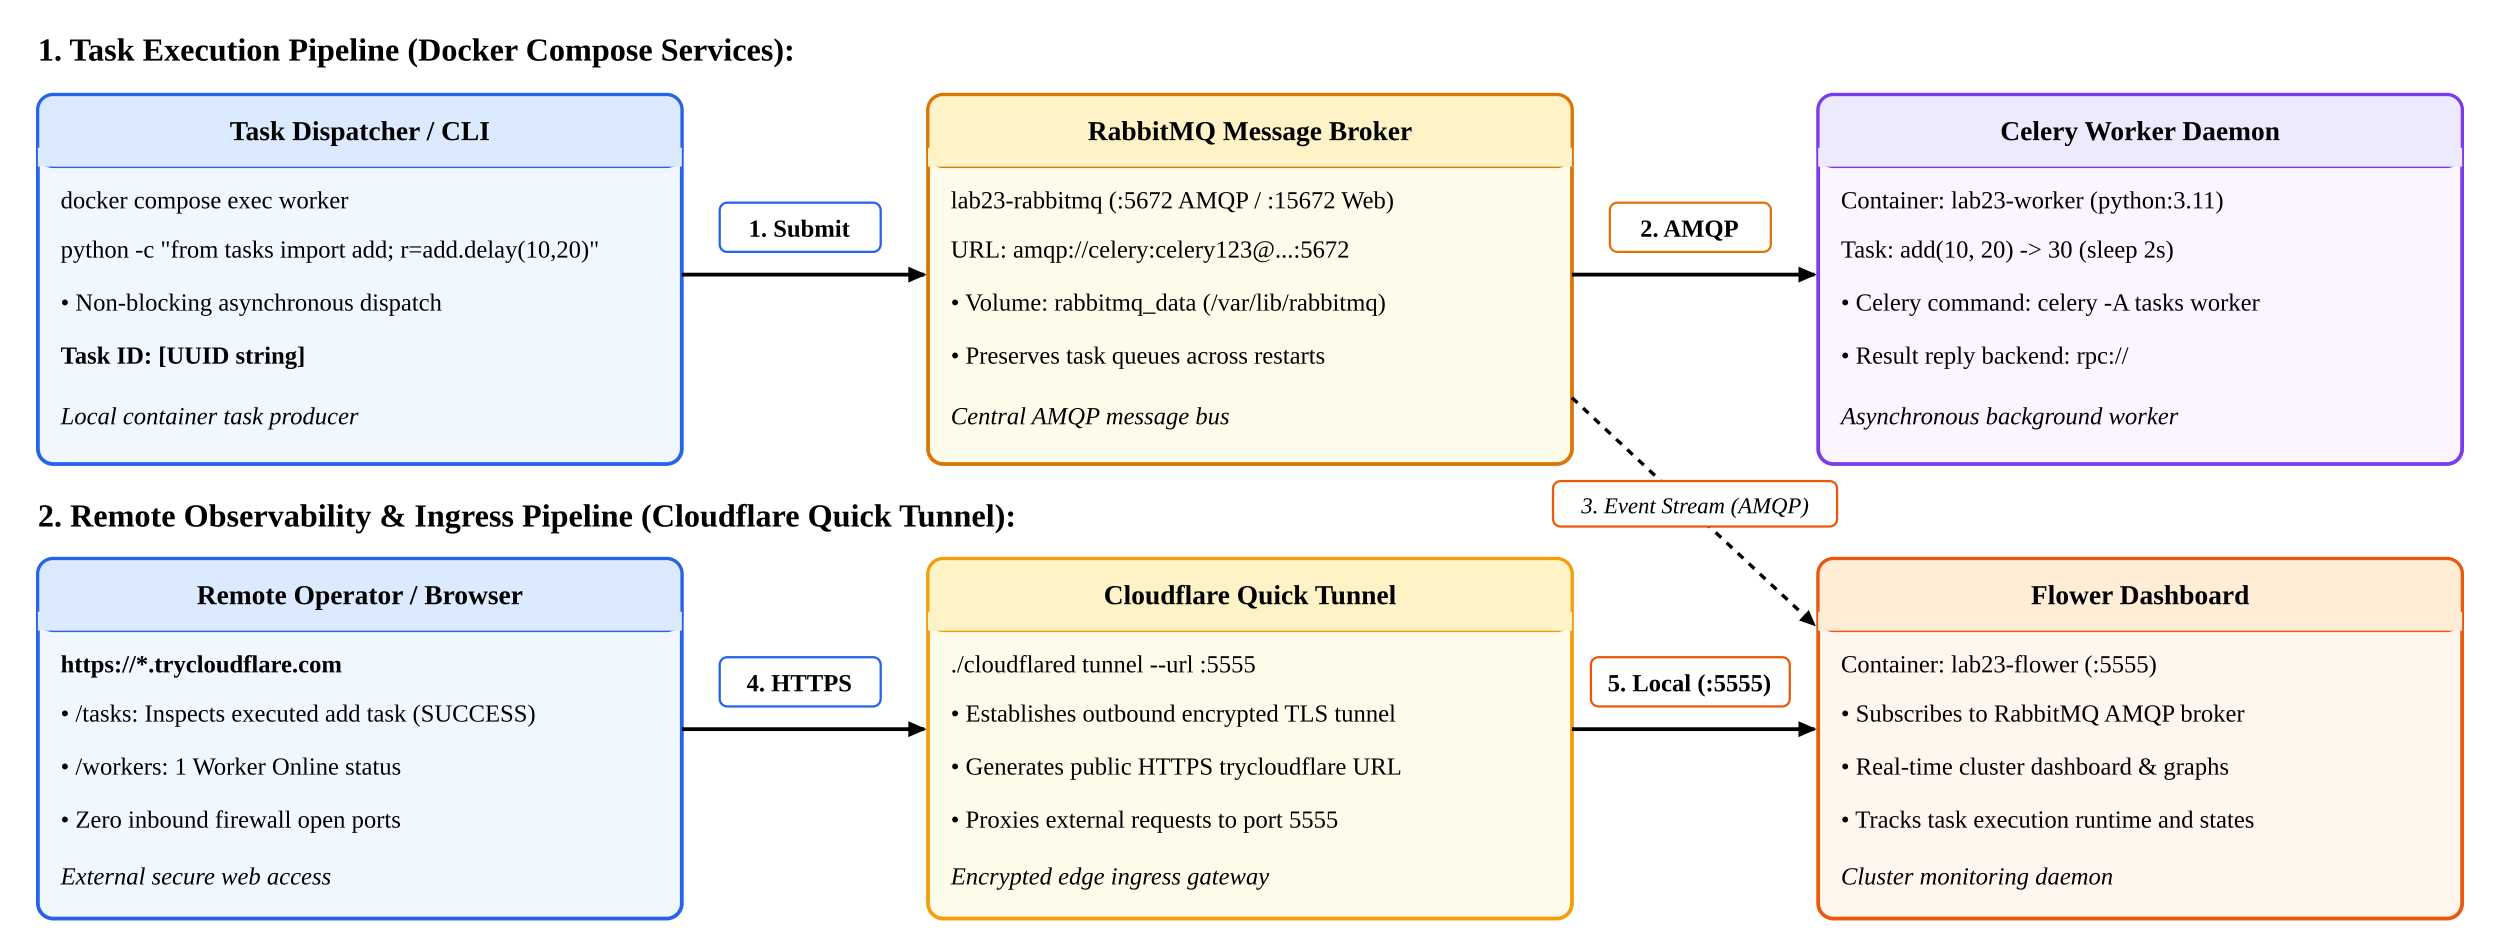
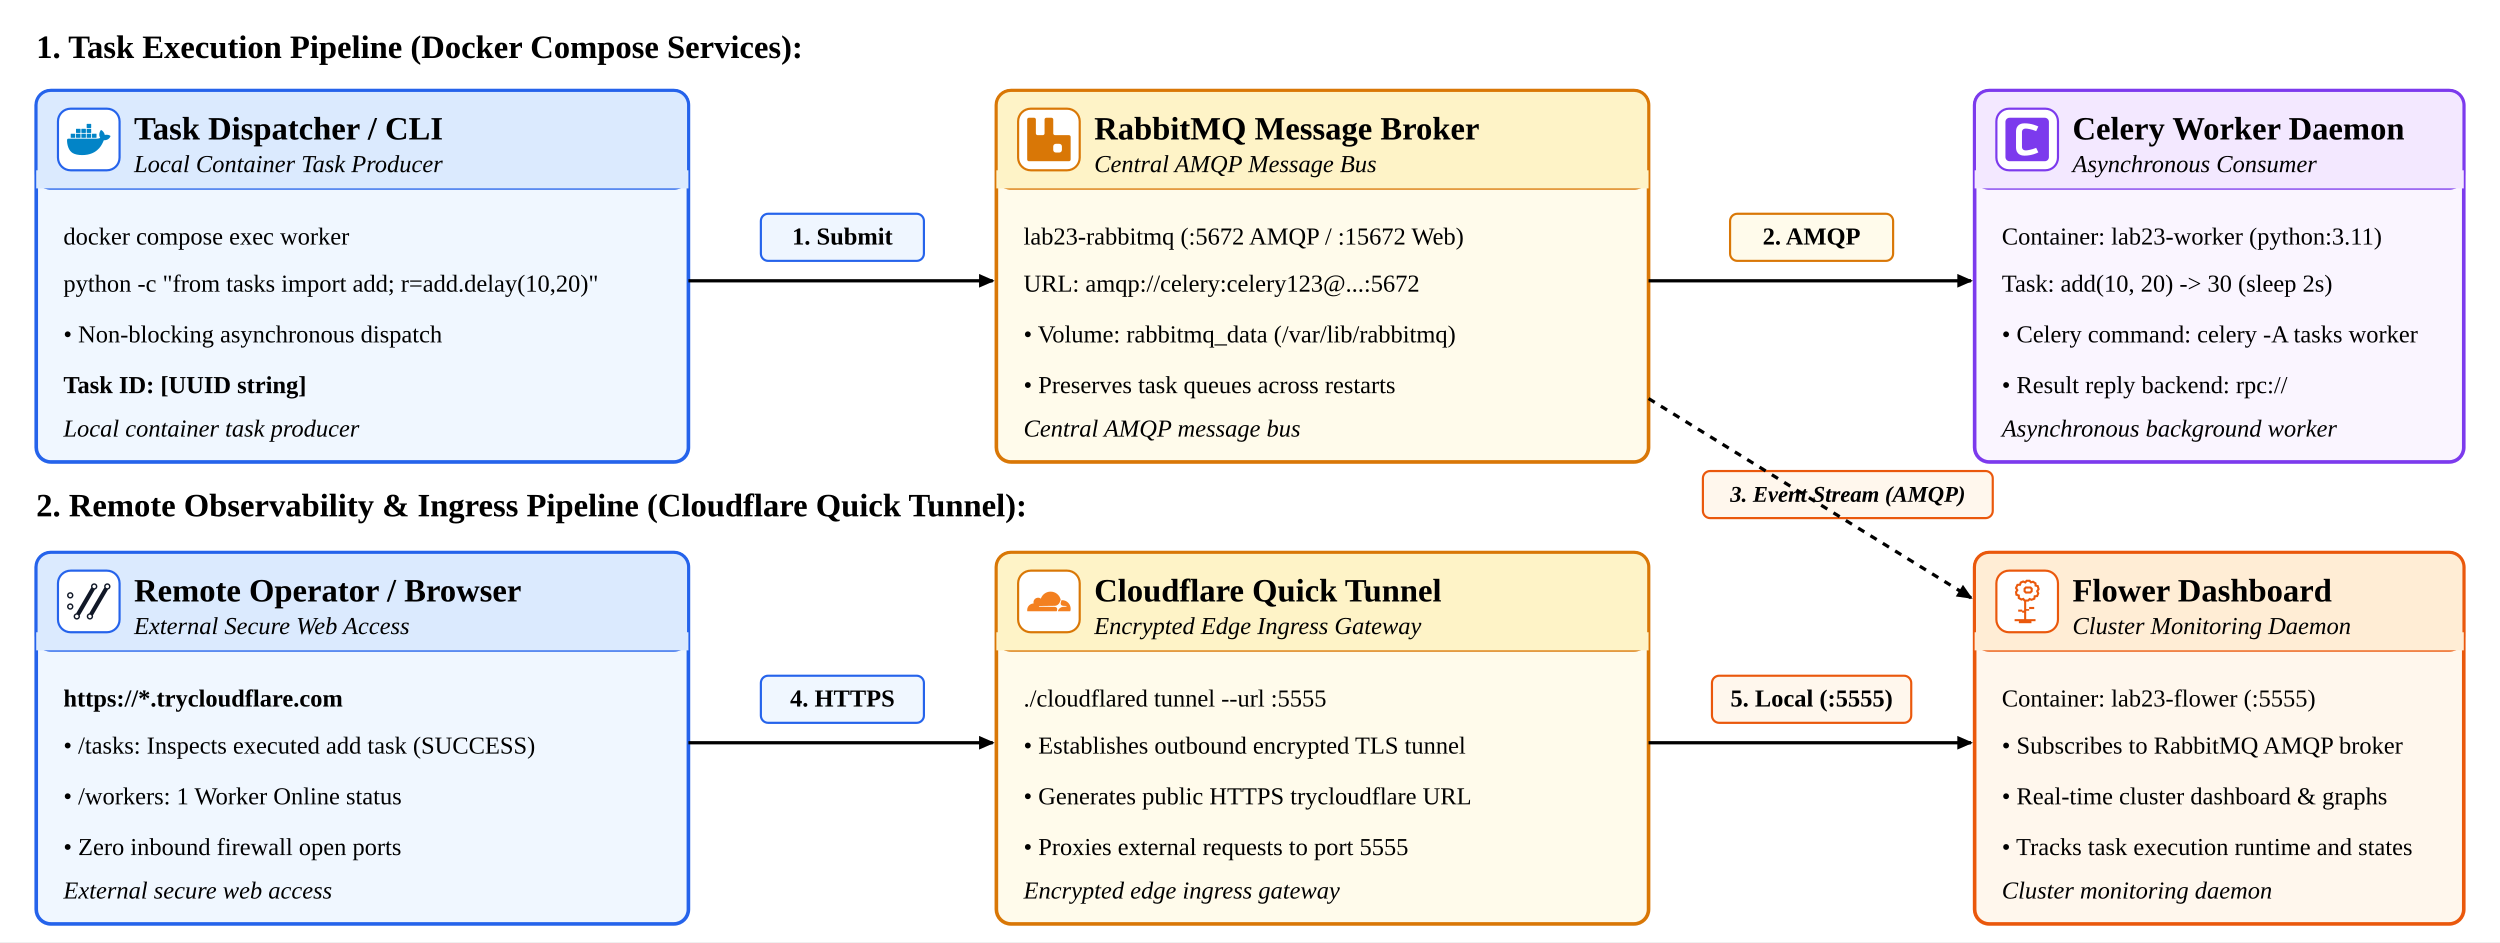
- <svg xmlns="http://www.w3.org/2000/svg" viewBox="0 0 1320 500" width="1320" height="500">
+ <svg xmlns="http://www.w3.org/2000/svg" viewBox="0 0 1380 520" width="1380" height="520">
  <defs>
    <style>
      text {
        font-family: "Times New Roman", Times, "Liberation Serif", serif;
        fill: #000000;
      }
      .title-text {
-         font-size: 17px;
+         font-size: 18px;
        font-weight: bold;
        fill: #000000;
      }
      .subtitle-text {
-         font-size: 13px;
+         font-size: 13.5px;
        font-style: italic;
        fill: #000000;
      }
      .section-heading {
-         font-size: 14.5px;
+         font-size: 15px;
        font-weight: bold;
        fill: #000000;
      }
      .code-font {
        font-family: "Times New Roman", Times, "Liberation Serif", serif;
-         font-size: 13px;
+         font-size: 13.5px;
        fill: #000000;
      }
      .body-text {
-         font-size: 13px;
+         font-size: 13.5px;
        fill: #000000;
      }
      .arrow-label {
-         font-size: 13px;
+         font-size: 13.5px;
        font-weight: bold;
        fill: #000000;
      }
      .arrow-sub {
-         font-size: 12px;
+         font-size: 12.5px;
        font-style: italic;
        fill: #000000;
      }
      .flow-step-title {
-         font-size: 13.5px;
+         font-size: 14.5px;
        font-weight: bold;
        fill: #000000;
      }
      .flow-step-sub {
-         font-size: 12px;
+         font-size: 13px;
        font-style: italic;
        fill: #000000;
      }
    </style>
    <marker id="arr-black" viewBox="0 0 10 10" refX="7" refY="5" markerWidth="6" markerHeight="6" orient="auto-start-reverse">
      <path d="M 0 1.5 L 8 5 L 0 8.5 z" fill="#000000" />
    </marker>
  </defs>
  <rect width="100%" height="100%" fill="#ffffff" />
-   <text x="20" y="32" class="title-text">1. Task Execution Pipeline (Docker Compose Services):</text>
+   <text x="20" y="32" class="title-text" font-size="19px">1. Task Execution Pipeline (Docker Compose Services):</text>
  <g transform="translate(20, 50)">
-     <rect width="340" height="195" rx="8" fill="#f0f7ff" stroke="#2563eb" stroke-width="2" />
-     <rect width="340" height="38" rx="8" fill="#dbeafe" stroke="#2563eb" stroke-width="1.5" />
-     <rect y="28" width="340" height="10" fill="#dbeafe" />
-     <text x="170" y="24" text-anchor="middle" class="section-heading">Task Dispatcher / CLI</text>
-     <text x="12" y="60" class="code-font">docker compose exec worker</text>
-     <text x="12" y="86" class="code-font">python -c "from tasks import add; r=add.delay(10,20)"</text>
-     <text x="12" y="114" class="body-text">• Non-blocking asynchronous dispatch</text>
-     <text x="12" y="142" class="code-font" font-weight="bold">Task ID: [UUID string]</text>
-     <text x="12" y="174" class="subtitle-text">Local container task producer</text>
+     <rect width="360" height="205" rx="8" fill="#f0f7ff" stroke="#2563eb" stroke-width="2" />
+     <rect width="360" height="54" rx="8" fill="#dbeafe" stroke="#2563eb" stroke-width="1.5" />
+     <rect y="44" width="360" height="10" fill="#dbeafe" />
+     <rect x="12" y="10" width="34" height="34" rx="7" fill="#ffffff" stroke="#2563eb" stroke-width="1.2" />
+     <g transform="translate(17, 15) scale(1)">
+       <path d="M13.983 11.078h2.119a.186.186 0 00.186-.185V9.006a.186.186 0 00-.186-.186h-2.119a.185.185 0 00-.185.185v1.888c0 .102.083.185.185.185m-2.954-5.43h2.118a.186.186 0 00.186-.186V3.574a.186.186 0 00-.186-.185h-2.118a.185.185 0 00-.185.185v1.888c0 .102.082.185.185.185m0 2.716h2.118a.187.187 0 00.186-.186V6.29a.186.186 0 00-.186-.185h-2.118a.185.185 0 00-.185.185v1.887c0 .102.082.185.185.186m-2.93 0h2.12a.186.186 0 00.184-.186V6.29a.185.185 0 00-.185-.185H8.1a.185.185 0 00-.185.185v1.887c0 .102.083.185.185.186m-2.964 0h2.119a.186.186 0 00.185-.186V6.29a.185.185 0 00-.185-.185H5.136a.186.186 0 00-.186.185v1.887c0 .102.084.185.186.186m5.893 2.715h2.118a.186.186 0 00.186-.185V9.006a.186.186 0 00-.186-.186h-2.118a.185.185 0 00-.185.185v1.888c0 .102.082.185.185.185m-2.93 0h2.12a.185.185 0 00.184-.185V9.006a.185.185 0 00-.184-.186h-2.12a.185.185 0 00-.184.185v1.888c0 .102.083.185.185.185m-2.964 0h2.119a.185.185 0 00.185-.185V9.006a.185.185 0 00-.184-.186h-2.12a.186.186 0 00-.186.186v1.887c0 .102.084.185.186.185m-2.92 0h2.12a.185.185 0 00.184-.185V9.006a.185.185 0 00-.184-.186h-2.12a.185.185 0 00-.184.185v1.888c0 .102.082.185.185.185M23.763 9.89c-.065-.051-.672-.51-1.954-.51-.338.001-.676.03-1.01.087-.248-1.7-1.653-2.53-1.716-2.566l-.344-.199-.226.327c-.284.438-.49.922-.612 1.43-.23.97-.09 1.882.403 2.661-.595.332-1.55.413-1.744.42H.751a.751.751 0 00-.75.748 11.376 11.376 0 00.692 4.062c.545 1.428 1.355 2.48 2.41 3.124 1.18.723 3.1 1.137 5.275 1.137.983.003 1.963-.086 2.93-.266a12.248 12.248 0 003.823-1.389c.98-.567 1.86-1.288 2.61-2.136 1.252-1.418 1.998-2.997 2.553-4.4h.221c1.372 0 2.215-.549 2.68-1.009.309-.293.55-.65.707-1.046l.098-.288Z" fill="#0284c7" />
+     </g>
+     <text x="54" y="27" text-anchor="start" class="title-text">Task Dispatcher / CLI</text>
+     <text x="54" y="45" text-anchor="start" class="subtitle-text">Local Container Task Producer</text>
+     <g transform="translate(15, 65)">
+       <text x="0" y="20" class="code-font">docker compose exec worker</text>
+       <text x="0" y="46" class="code-font">python -c "from tasks import add; r=add.delay(10,20)"</text>
+       <text x="0" y="74" class="body-text">• Non-blocking asynchronous dispatch</text>
+       <text x="0" y="102" class="code-font" font-weight="bold">Task ID: [UUID string]</text>
+       <text x="0" y="126" class="subtitle-text">Local container task producer</text>
+     </g>
  </g>
-   <g transform="translate(490, 50)">
-     <rect width="340" height="195" rx="8" fill="#fffbeb" stroke="#d97706" stroke-width="2" />
-     <rect width="340" height="38" rx="8" fill="#fef3c7" stroke="#d97706" stroke-width="1.5" />
-     <rect y="28" width="340" height="10" fill="#fef3c7" />
-     <text x="170" y="24" text-anchor="middle" class="section-heading">RabbitMQ Message Broker</text>
-     <text x="12" y="60" class="code-font">lab23-rabbitmq (:5672 AMQP / :15672 Web)</text>
-     <text x="12" y="86" class="code-font">URL: amqp://celery:celery123@...:5672</text>
-     <text x="12" y="114" class="body-text">• Volume: rabbitmq_data (/var/lib/rabbitmq)</text>
-     <text x="12" y="142" class="body-text">• Preserves task queues across restarts</text>
-     <text x="12" y="174" class="subtitle-text">Central AMQP message bus</text>
+   <rect x="420" y="118" width="90" height="26" rx="4" fill="#eff6ff" stroke="#2563eb" stroke-width="1.2" />
+   <text x="465" y="135" text-anchor="middle" class="arrow-label">1. Submit</text>
+   <line x1="380" y1="155" x2="548" y2="155" stroke="#000000" stroke-width="1.8" marker-end="url(#arr-black)" />
+   <g transform="translate(550, 50)">
+     <rect width="360" height="205" rx="8" fill="#fffbeb" stroke="#d97706" stroke-width="2" />
+     <rect width="360" height="54" rx="8" fill="#fef3c7" stroke="#d97706" stroke-width="1.5" />
+     <rect y="44" width="360" height="10" fill="#fef3c7" />
+     <rect x="12" y="10" width="34" height="34" rx="7" fill="#ffffff" stroke="#d97706" stroke-width="1.2" />
+     <g transform="translate(17, 15) scale(1)">
+       <path d="M23.035 9.601h-7.677a.956.956 0 01-.962-.962V.962a.956.956 0 00-.962-.956H10.56a.956.956 0 00-.962.956V8.64a.956.956 0 01-.962.962H5.762a.956.956 0 01-.961-.962V.962A.956.956 0 003.839 0H.959a.956.956 0 00-.956.962v22.076A.956.956 0 00.965 24h22.07a.956.956 0 00.962-.962V10.58a.956.956 0 00-.962-.98zm-3.86 8.152a1.437 1.437 0 01-1.437 1.443h-1.924a1.437 1.437 0 01-1.436-1.443v-1.917a1.437 1.437 0 011.436-1.443h1.924a1.437 1.437 0 011.437 1.443z" fill="#d97706" />
+     </g>
+     <text x="54" y="27" text-anchor="start" class="title-text">RabbitMQ Message Broker</text>
+     <text x="54" y="45" text-anchor="start" class="subtitle-text">Central AMQP Message Bus</text>
+     <g transform="translate(15, 65)">
+       <text x="0" y="20" class="body-text">lab23-rabbitmq (:5672 AMQP / :15672 Web)</text>
+       <text x="0" y="46" class="code-font">URL: amqp://celery:celery123@...:5672</text>
+       <text x="0" y="74" class="body-text">• Volume: rabbitmq_data (/var/lib/rabbitmq)</text>
+       <text x="0" y="102" class="body-text">• Preserves task queues across restarts</text>
+       <text x="0" y="126" class="subtitle-text">Central AMQP message bus</text>
+     </g>
  </g>
-   <g transform="translate(960, 50)">
-     <rect width="340" height="195" rx="8" fill="#faf5ff" stroke="#7c3aed" stroke-width="2" />
-     <rect width="340" height="38" rx="8" fill="#ede9fe" stroke="#7c3aed" stroke-width="1.5" />
-     <rect y="28" width="340" height="10" fill="#ede9fe" />
-     <text x="170" y="24" text-anchor="middle" class="section-heading">Celery Worker Daemon</text>
-     <text x="12" y="60" class="code-font">Container: lab23-worker (python:3.11)</text>
-     <text x="12" y="86" class="code-font">Task: add(10, 20) -&gt; 30 (sleep 2s)</text>
-     <text x="12" y="114" class="body-text">• Celery command: celery -A tasks worker</text>
-     <text x="12" y="142" class="body-text">• Result reply backend: rpc://</text>
-     <text x="12" y="174" class="subtitle-text">Asynchronous background worker</text>
+   <rect x="955" y="118" width="90" height="26" rx="4" fill="#fffbeb" stroke="#d97706" stroke-width="1.2" />
+   <text x="1000" y="135" text-anchor="middle" class="arrow-label">2. AMQP</text>
+   <line x1="910" y1="155" x2="1088" y2="155" stroke="#000000" stroke-width="1.8" marker-end="url(#arr-black)" />
+   <g transform="translate(1090, 50)">
+     <rect width="270" height="205" rx="8" fill="#faf5ff" stroke="#7c3aed" stroke-width="2" />
+     <rect width="270" height="54" rx="8" fill="#f3e8ff" stroke="#7c3aed" stroke-width="1.5" />
+     <rect y="44" width="270" height="10" fill="#f3e8ff" />
+     <rect x="12" y="10" width="34" height="34" rx="7" fill="#ffffff" stroke="#7c3aed" stroke-width="1.2" />
+     <g transform="translate(17, 15) scale(1)">
+       <path d="M2.303 0A2.298 2.298 0 0 0 0 2.303v19.394A2.298 2.298 0 0 0 2.303 24h19.394A2.298 2.298 0 0 0 24 21.697V2.303A2.298 2.298 0 0 0 21.697 0zm8.177 3.072c4.098 0 7.028 1.438 7.68 1.764l-1.194 2.55c-2.442-1.057-4.993-1.41-5.672-1.41-1.574 0-2.17.922-2.17 1.763v8.494c0 .869.596 1.791 2.17 1.791.679 0 3.23-.38 5.672-1.41l1.194 2.496c-.435.271-3.637 1.818-7.68 1.818-1.112 0-4.64-.244-4.64-4.64V7.713c0-4.397 3.528-4.64 4.64-4.64z" fill="#7c3aed" />
+     </g>
+     <text x="54" y="27" text-anchor="start" class="title-text">Celery Worker Daemon</text>
+     <text x="54" y="45" text-anchor="start" class="subtitle-text">Asynchronous Consumer</text>
+     <g transform="translate(15, 65)">
+       <text x="0" y="20" class="code-font">Container: lab23-worker (python:3.11)</text>
+       <text x="0" y="46" class="code-font">Task: add(10, 20) -&gt; 30 (sleep 2s)</text>
+       <text x="0" y="74" class="body-text">• Celery command: celery -A tasks worker</text>
+       <text x="0" y="102" class="code-font">• Result reply backend: rpc://</text>
+       <text x="0" y="126" class="subtitle-text">Asynchronous background worker</text>
+     </g>
  </g>
-   <rect x="380" y="107" width="85" height="26" rx="4" fill="#ffffff" stroke="#2563eb" stroke-width="1.2" />
-   <text x="422" y="125" text-anchor="middle" class="arrow-label">1. Submit</text>
-   <line x1="360" y1="145" x2="488" y2="145" stroke="#000000" stroke-width="2" marker-end="url(#arr-black)" />
-   <rect x="850" y="107" width="85" height="26" rx="4" fill="#ffffff" stroke="#d97706" stroke-width="1.2" />
-   <text x="892" y="125" text-anchor="middle" class="arrow-label">2. AMQP</text>
-   <line x1="830" y1="145" x2="958" y2="145" stroke="#000000" stroke-width="2" marker-end="url(#arr-black)" />
-   <text x="20" y="278" class="title-text">2. Remote Observability &amp; Ingress Pipeline (Cloudflare Quick Tunnel):</text>
-   <g transform="translate(20, 295)">
-     <rect width="340" height="190" rx="8" fill="#f0f7ff" stroke="#2563eb" stroke-width="2" />
-     <rect width="340" height="38" rx="8" fill="#dbeafe" stroke="#2563eb" stroke-width="1.5" />
-     <rect y="28" width="340" height="10" fill="#dbeafe" />
-     <text x="170" y="24" text-anchor="middle" class="section-heading">Remote Operator / Browser</text>
-     <text x="12" y="60" class="code-font" font-weight="bold">https://*.trycloudflare.com</text>
-     <text x="12" y="86" class="body-text">• /tasks: Inspects executed add task (SUCCESS)</text>
-     <text x="12" y="114" class="body-text">• /workers: 1 Worker Online status</text>
-     <text x="12" y="142" class="body-text">• Zero inbound firewall open ports</text>
-     <text x="12" y="172" class="subtitle-text">External secure web access</text>
+   <rect x="940" y="260" width="160" height="26" rx="4" fill="#fff7ed" stroke="#ea580c" stroke-width="1.2" />
+   <text x="1020" y="277" text-anchor="middle" class="arrow-sub" font-weight="bold">3. Event Stream (AMQP)</text>
+   <line x1="910" y1="220" x2="1088" y2="330" stroke="#000000" stroke-width="1.8" stroke-dasharray="4,4" marker-end="url(#arr-black)" />
+   <text x="20" y="285" class="title-text" font-size="19px">2. Remote Observability &amp; Ingress Pipeline (Cloudflare Quick Tunnel):</text>
+   <g transform="translate(20, 305)">
+     <rect width="360" height="205" rx="8" fill="#f0f7ff" stroke="#2563eb" stroke-width="2" />
+     <rect width="360" height="54" rx="8" fill="#dbeafe" stroke="#2563eb" stroke-width="1.5" />
+     <rect y="44" width="360" height="10" fill="#dbeafe" />
+     <rect x="12" y="10" width="34" height="34" rx="7" fill="#ffffff" stroke="#2563eb" stroke-width="1.2" />
+     <g transform="translate(17, 15) scale(1)">
+       <path d="M.803 14.817c0-.534.433-.967.967-.967.533 0 .967.432.967.967 0 .533-.433.966-.967.966-.533 0-.967-.432-.967-.966m2.736 0c0-.196-.053-.376-.112-.552-.234-.702-.876-1.217-1.657-1.217-.125 0-.234.046-.352.071C.615 13.287 0 13.965 0 14.817c0 .976.792 1.769 1.77 1.769.977 0 1.769-.793 1.769-1.769m-1.769-7.149c.533 0 .967.433.967.967 0 .533-.433.967-.967.967-.534 0-.967-.433-.967-.967 0-.533.432-.967.967-.967m0 2.736c.977 0 1.769-.792 1.769-1.769 0-.196-.053-.376-.112-.552-.234-.702-.877-1.217-1.657-1.217-.125 0-.234.046-.352.072C.615 7.104 0 7.782 0 8.634c0 .977.792 1.769 1.77 1.769m13.221-5.694c-.534 0-.967-.433-.967-.966a.966.966 0 01.967-.967c.533 0 .966.432.966.967 0 .533-.432.966-.966.966m-9.6 16.513c-.533 0-.967-.433-.967-.967 0-.534.433-.967.967-.967a.966.966 0 01.967.967c0 .533-.432.967-.967.967m9.6-19.249c-.978 0-1.77.792-1.77 1.769 0 .208.052.403.119.588L5.039 18.558c-.803.168-1.418.846-1.418 1.698 0 .977.792 1.769 1.77 1.769.977 0 1.769-.792 1.769-1.769 0-.196-.052-.376-.111-.552l8.343-14.273c.778-.186 1.368-.853 1.368-1.688 0-.977-.793-1.769-1.769-1.769m7.24 2.736c-.534 0-.967-.433-.967-.967a.966.966 0 01.967-.967c.533 0 .967.432.967.967 0 .533-.433.967-.967.967M12.631 21.223c-.534 0-.967-.433-.967-.967a.966.966 0 01.967-.967c.533 0 .966.432.966.967 0 .533-.432.967-.966.967M22.23 1.974c-.977 0-1.769.792-1.769 1.769 0 .208.052.403.119.588l-8.301 14.226c-.802.168-1.417.846-1.417 1.698 0 .977.792 1.769 1.769 1.769.976 0 1.769-.792 1.769-1.769 0-.196-.052-.376-.111-.552l8.343-14.273C23.409 5.245 24 4.578 24 3.743c0-.977-.792-1.769-1.77-1.769" fill="#111827" />
+     </g>
+     <text x="54" y="27" text-anchor="start" class="title-text">Remote Operator / Browser</text>
+     <text x="54" y="45" text-anchor="start" class="subtitle-text">External Secure Web Access</text>
+     <g transform="translate(15, 65)">
+       <text x="0" y="20" class="code-font" font-weight="bold">https://*.trycloudflare.com</text>
+       <text x="0" y="46" class="body-text">• /tasks: Inspects executed add task (SUCCESS)</text>
+       <text x="0" y="74" class="body-text">• /workers: 1 Worker Online status</text>
+       <text x="0" y="102" class="body-text">• Zero inbound firewall open ports</text>
+       <text x="0" y="126" class="subtitle-text">External secure web access</text>
+     </g>
  </g>
-   <g transform="translate(490, 295)">
-     <rect width="340" height="190" rx="8" fill="#fffbeb" stroke="#f59e0b" stroke-width="2" />
-     <rect width="340" height="38" rx="8" fill="#fef3c7" stroke="#f59e0b" stroke-width="1.5" />
-     <rect y="28" width="340" height="10" fill="#fef3c7" />
-     <text x="170" y="24" text-anchor="middle" class="section-heading">Cloudflare Quick Tunnel</text>
-     <text x="12" y="60" class="code-font">./cloudflared tunnel --url :5555</text>
-     <text x="12" y="86" class="body-text">• Establishes outbound encrypted TLS tunnel</text>
-     <text x="12" y="114" class="body-text">• Generates public HTTPS trycloudflare URL</text>
-     <text x="12" y="142" class="body-text">• Proxies external requests to port 5555</text>
-     <text x="12" y="172" class="subtitle-text">Encrypted edge ingress gateway</text>
+   <rect x="420" y="373" width="90" height="26" rx="4" fill="#f0f7ff" stroke="#2563eb" stroke-width="1.2" />
+   <text x="465" y="390" text-anchor="middle" class="arrow-label">4. HTTPS</text>
+   <line x1="380" y1="410" x2="548" y2="410" stroke="#000000" stroke-width="1.8" marker-end="url(#arr-black)" />
+   <g transform="translate(550, 305)">
+     <rect width="360" height="205" rx="8" fill="#fffbeb" stroke="#d97706" stroke-width="2" />
+     <rect width="360" height="54" rx="8" fill="#fef3c7" stroke="#d97706" stroke-width="1.5" />
+     <rect y="44" width="360" height="10" fill="#fef3c7" />
+     <rect x="12" y="10" width="34" height="34" rx="7" fill="#ffffff" stroke="#d97706" stroke-width="1.2" />
+     <g transform="translate(17, 15) scale(1)">
+       <path d="M16.509 16.845c.147-.507.091-.971-.155-1.315-.225-.316-.605-.499-1.062-.52l-8.659-.112a.156.156 0 0 1-.133-.071c-.028-.042-.035-.099-.021-.155.028-.084.112-.148.204-.156l8.736-.112c1.035-.049 2.16-.887 2.554-1.914l.499-1.301c.021-.056.029-.113.015-.168-.562-2.546-2.835-4.445-5.55-4.445-2.504 0-4.628 1.618-5.388 3.861-.493-.366-1.119-.562-1.794-.499-1.203.119-2.167 1.083-2.286 2.286-.028.31-.007.613.064.894C1.568 13.171 0 14.775 0 16.752c0 .175.014.351.035.527.014.083.084.147.169.147h15.981c.091 0 .176-.065.203-.155l.12-.427zm2.757-5.563c-.077 0-.161 0-.238.011-.057 0-.105.042-.127.098l-.338 1.174c-.147.507-.092.971.154 1.316.226.316.606.498 1.062.519l1.844.113c.056 0 .105.026.133.07.028.043.035.107.021.156-.028.084-.113.148-.204.155l-1.921.112c-1.041.049-2.158.887-2.553 1.914l-.141.358c-.028.071.021.142.099.142h6.598c.077 0 .147-.049.169-.126.112-.408.176-.837.176-1.28 0-2.603-2.125-4.727-4.734-4.727" fill="#f38020" />
+     </g>
+     <text x="54" y="27" text-anchor="start" class="title-text">Cloudflare Quick Tunnel</text>
+     <text x="54" y="45" text-anchor="start" class="subtitle-text">Encrypted Edge Ingress Gateway</text>
+     <g transform="translate(15, 65)">
+       <text x="0" y="20" class="code-font">./cloudflared tunnel --url :5555</text>
+       <text x="0" y="46" class="body-text">• Establishes outbound encrypted TLS tunnel</text>
+       <text x="0" y="74" class="body-text">• Generates public HTTPS trycloudflare URL</text>
+       <text x="0" y="102" class="body-text">• Proxies external requests to port 5555</text>
+       <text x="0" y="126" class="subtitle-text">Encrypted edge ingress gateway</text>
+     </g>
  </g>
-   <g transform="translate(960, 295)">
-     <rect width="340" height="190" rx="8" fill="#fff7ed" stroke="#ea580c" stroke-width="2" />
-     <rect width="340" height="38" rx="8" fill="#ffedd5" stroke="#ea580c" stroke-width="1.5" />
-     <rect y="28" width="340" height="10" fill="#ffedd5" />
-     <text x="170" y="24" text-anchor="middle" class="section-heading">Flower Dashboard</text>
-     <text x="12" y="60" class="code-font">Container: lab23-flower (:5555)</text>
-     <text x="12" y="86" class="body-text">• Subscribes to RabbitMQ AMQP broker</text>
-     <text x="12" y="114" class="body-text">• Real-time cluster dashboard &amp; graphs</text>
-     <text x="12" y="142" class="body-text">• Tracks task execution runtime and states</text>
-     <text x="12" y="172" class="subtitle-text">Cluster monitoring daemon</text>
+   <rect x="945" y="373" width="110" height="26" rx="4" fill="#fff7ed" stroke="#ea580c" stroke-width="1.2" />
+   <text x="1000" y="390" text-anchor="middle" class="arrow-label">5. Local (:5555)</text>
+   <line x1="910" y1="410" x2="1088" y2="410" stroke="#000000" stroke-width="1.8" marker-end="url(#arr-black)" />
+   <g transform="translate(1090, 305)">
+     <rect width="270" height="205" rx="8" fill="#fff7ed" stroke="#ea580c" stroke-width="2" />
+     <rect width="270" height="54" rx="8" fill="#ffedd5" stroke="#ea580c" stroke-width="1.5" />
+     <rect y="44" width="270" height="10" fill="#ffedd5" />
+     <rect x="12" y="10" width="34" height="34" rx="7" fill="#ffffff" stroke="#ea580c" stroke-width="1.2" />
+     <g transform="translate(17, 15) scale(1)">
+       <path d="m18.938 5.31-.647-2.263-1.094-.28-.062-1.11L15.318.514l-1.036.274-.69-.788h-2.175l-.619.788L9.751.372l-1.754.764L7.61 2.22l-1.347.067-1.066 2.325.68 1.125-.63.96.29 2.03 1.251.415.012 1.302 1.937 1.119.908-.284.66.816v4.973H9.24v-.578H7.037v1.162H9.23v.579h1.075v3.517H5.062v1.162H7.42V24h6.929v-1.09h2.262v-1.162h-5.147v-4.626h1.624v-.927h-1.624v-4.097h1.286l.76-.74.84.336 2.098-.76.202-1.238 1.266-.13.83-2.043-.535-1.166Zm-1.453 2.243-.377.928-1.455.15-.237 1.442-1.045.377-1.128-.452-.963.937h-1.42l-.808-1-1.176.367-.921-.532L7.94 8.3l-1.356-.448-.126-.88.792-1.208-.742-1.227.515-1.124 1.42-.071.477-1.34.852-.372 1.403.558.806-1.027h1.082l.818.934 1.244-.329.881.554.077 1.36 1.274.326.31 1.09-.789 1.143zm-1.615 7.476h-2.783v1.163h2.783zM11.04 3.715l-1.036 1.038v1.87l1.049 1.037 2.975-.035 1.02-1.01.046-1.834-1.037-1.066Zm2.86 2.403-.354.349-2.023.024-.36-.356v-.903l.357-.357h2.047l.354.364z" fill="#ea580c" />
+     </g>
+     <text x="54" y="27" text-anchor="start" class="title-text">Flower Dashboard</text>
+     <text x="54" y="45" text-anchor="start" class="subtitle-text">Cluster Monitoring Daemon</text>
+     <g transform="translate(15, 65)">
+       <text x="0" y="20" class="code-font">Container: lab23-flower (:5555)</text>
+       <text x="0" y="46" class="body-text">• Subscribes to RabbitMQ AMQP broker</text>
+       <text x="0" y="74" class="body-text">• Real-time cluster dashboard &amp; graphs</text>
+       <text x="0" y="102" class="body-text">• Tracks task execution runtime and states</text>
+       <text x="0" y="126" class="subtitle-text">Cluster monitoring daemon</text>
+     </g>
  </g>
-   <rect x="380" y="347" width="85" height="26" rx="4" fill="#ffffff" stroke="#2563eb" stroke-width="1.2" />
-   <text x="422" y="365" text-anchor="middle" class="arrow-label">4. HTTPS</text>
-   <line x1="360" y1="385" x2="488" y2="385" stroke="#000000" stroke-width="2" marker-end="url(#arr-black)" />
-   <rect x="840" y="347" width="105" height="26" rx="4" fill="#ffffff" stroke="#ea580c" stroke-width="1.2" />
-   <text x="892" y="365" text-anchor="middle" class="arrow-label">5. Local (:5555)</text>
-   <line x1="830" y1="385" x2="958" y2="385" stroke="#000000" stroke-width="2" marker-end="url(#arr-black)" />
-   <line x1="830" y1="210" x2="958" y2="330" stroke="#000000" stroke-width="1.8" stroke-dasharray="4,4" marker-end="url(#arr-black)" />
-   <rect x="820" y="254" width="150" height="24" rx="4" fill="#ffffff" stroke="#ea580c" stroke-width="1.2" />
-   <text x="895" y="271" text-anchor="middle" class="arrow-sub">3. Event Stream (AMQP)</text>
</svg>
